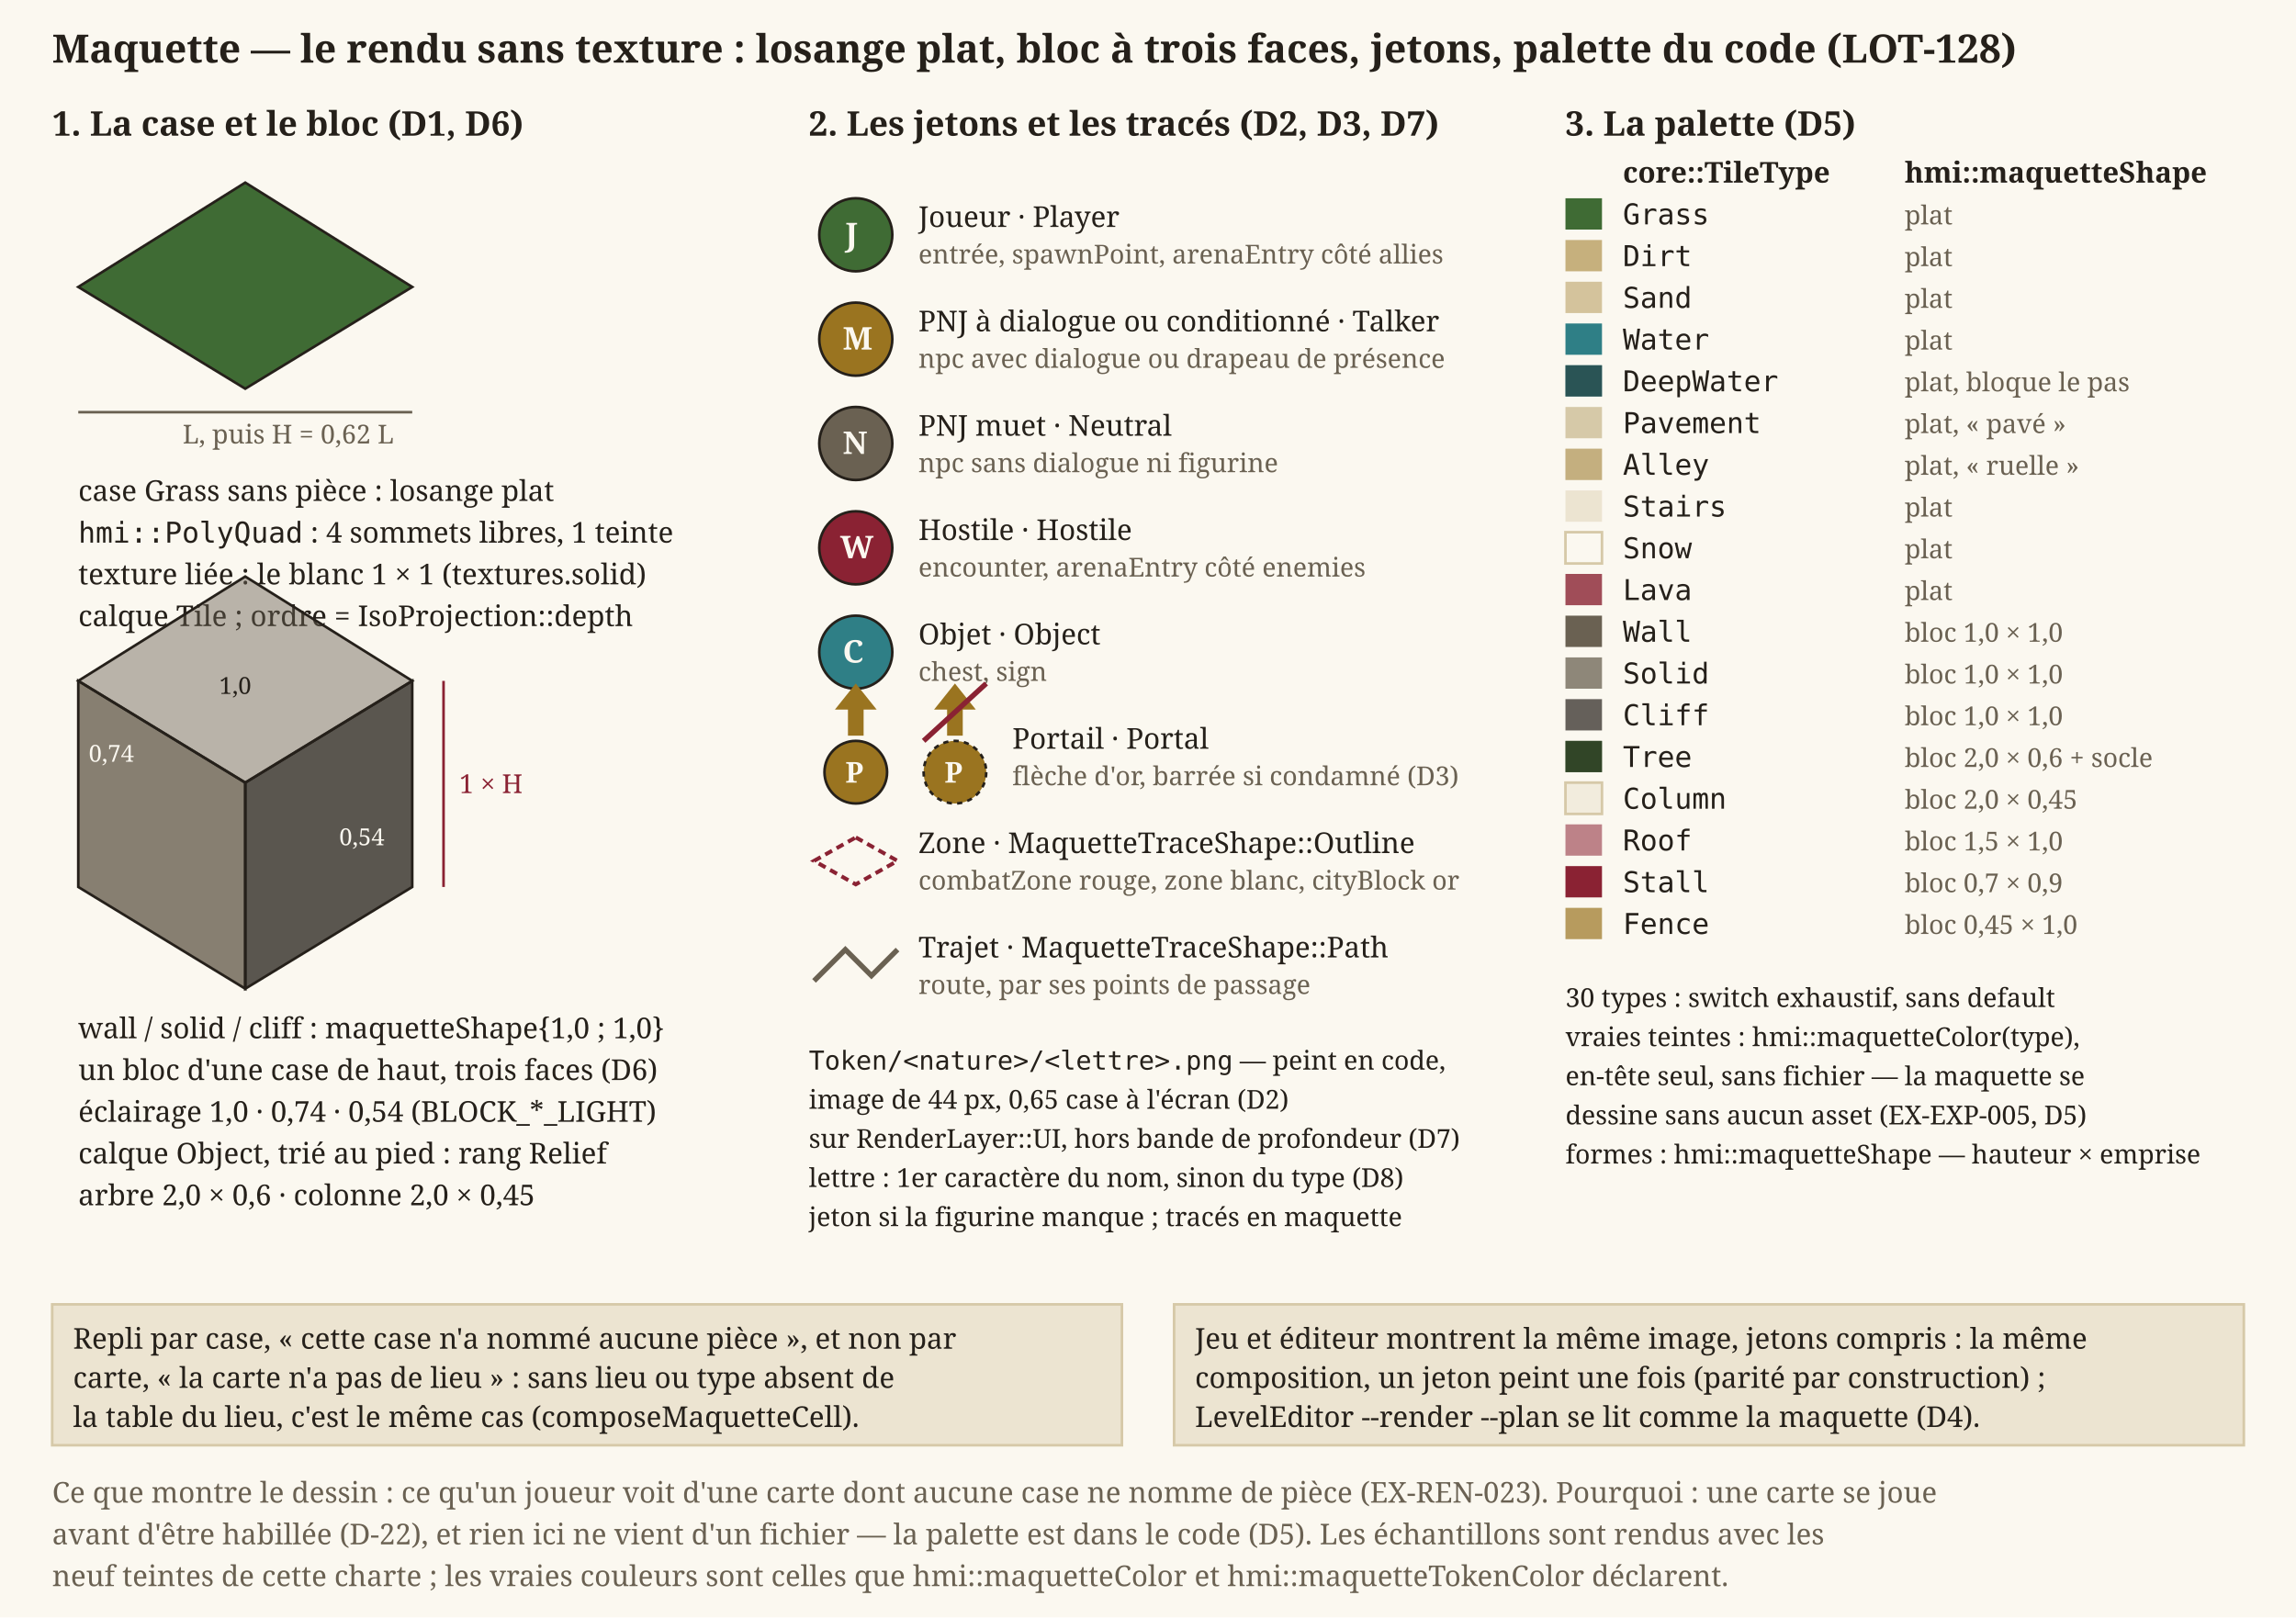
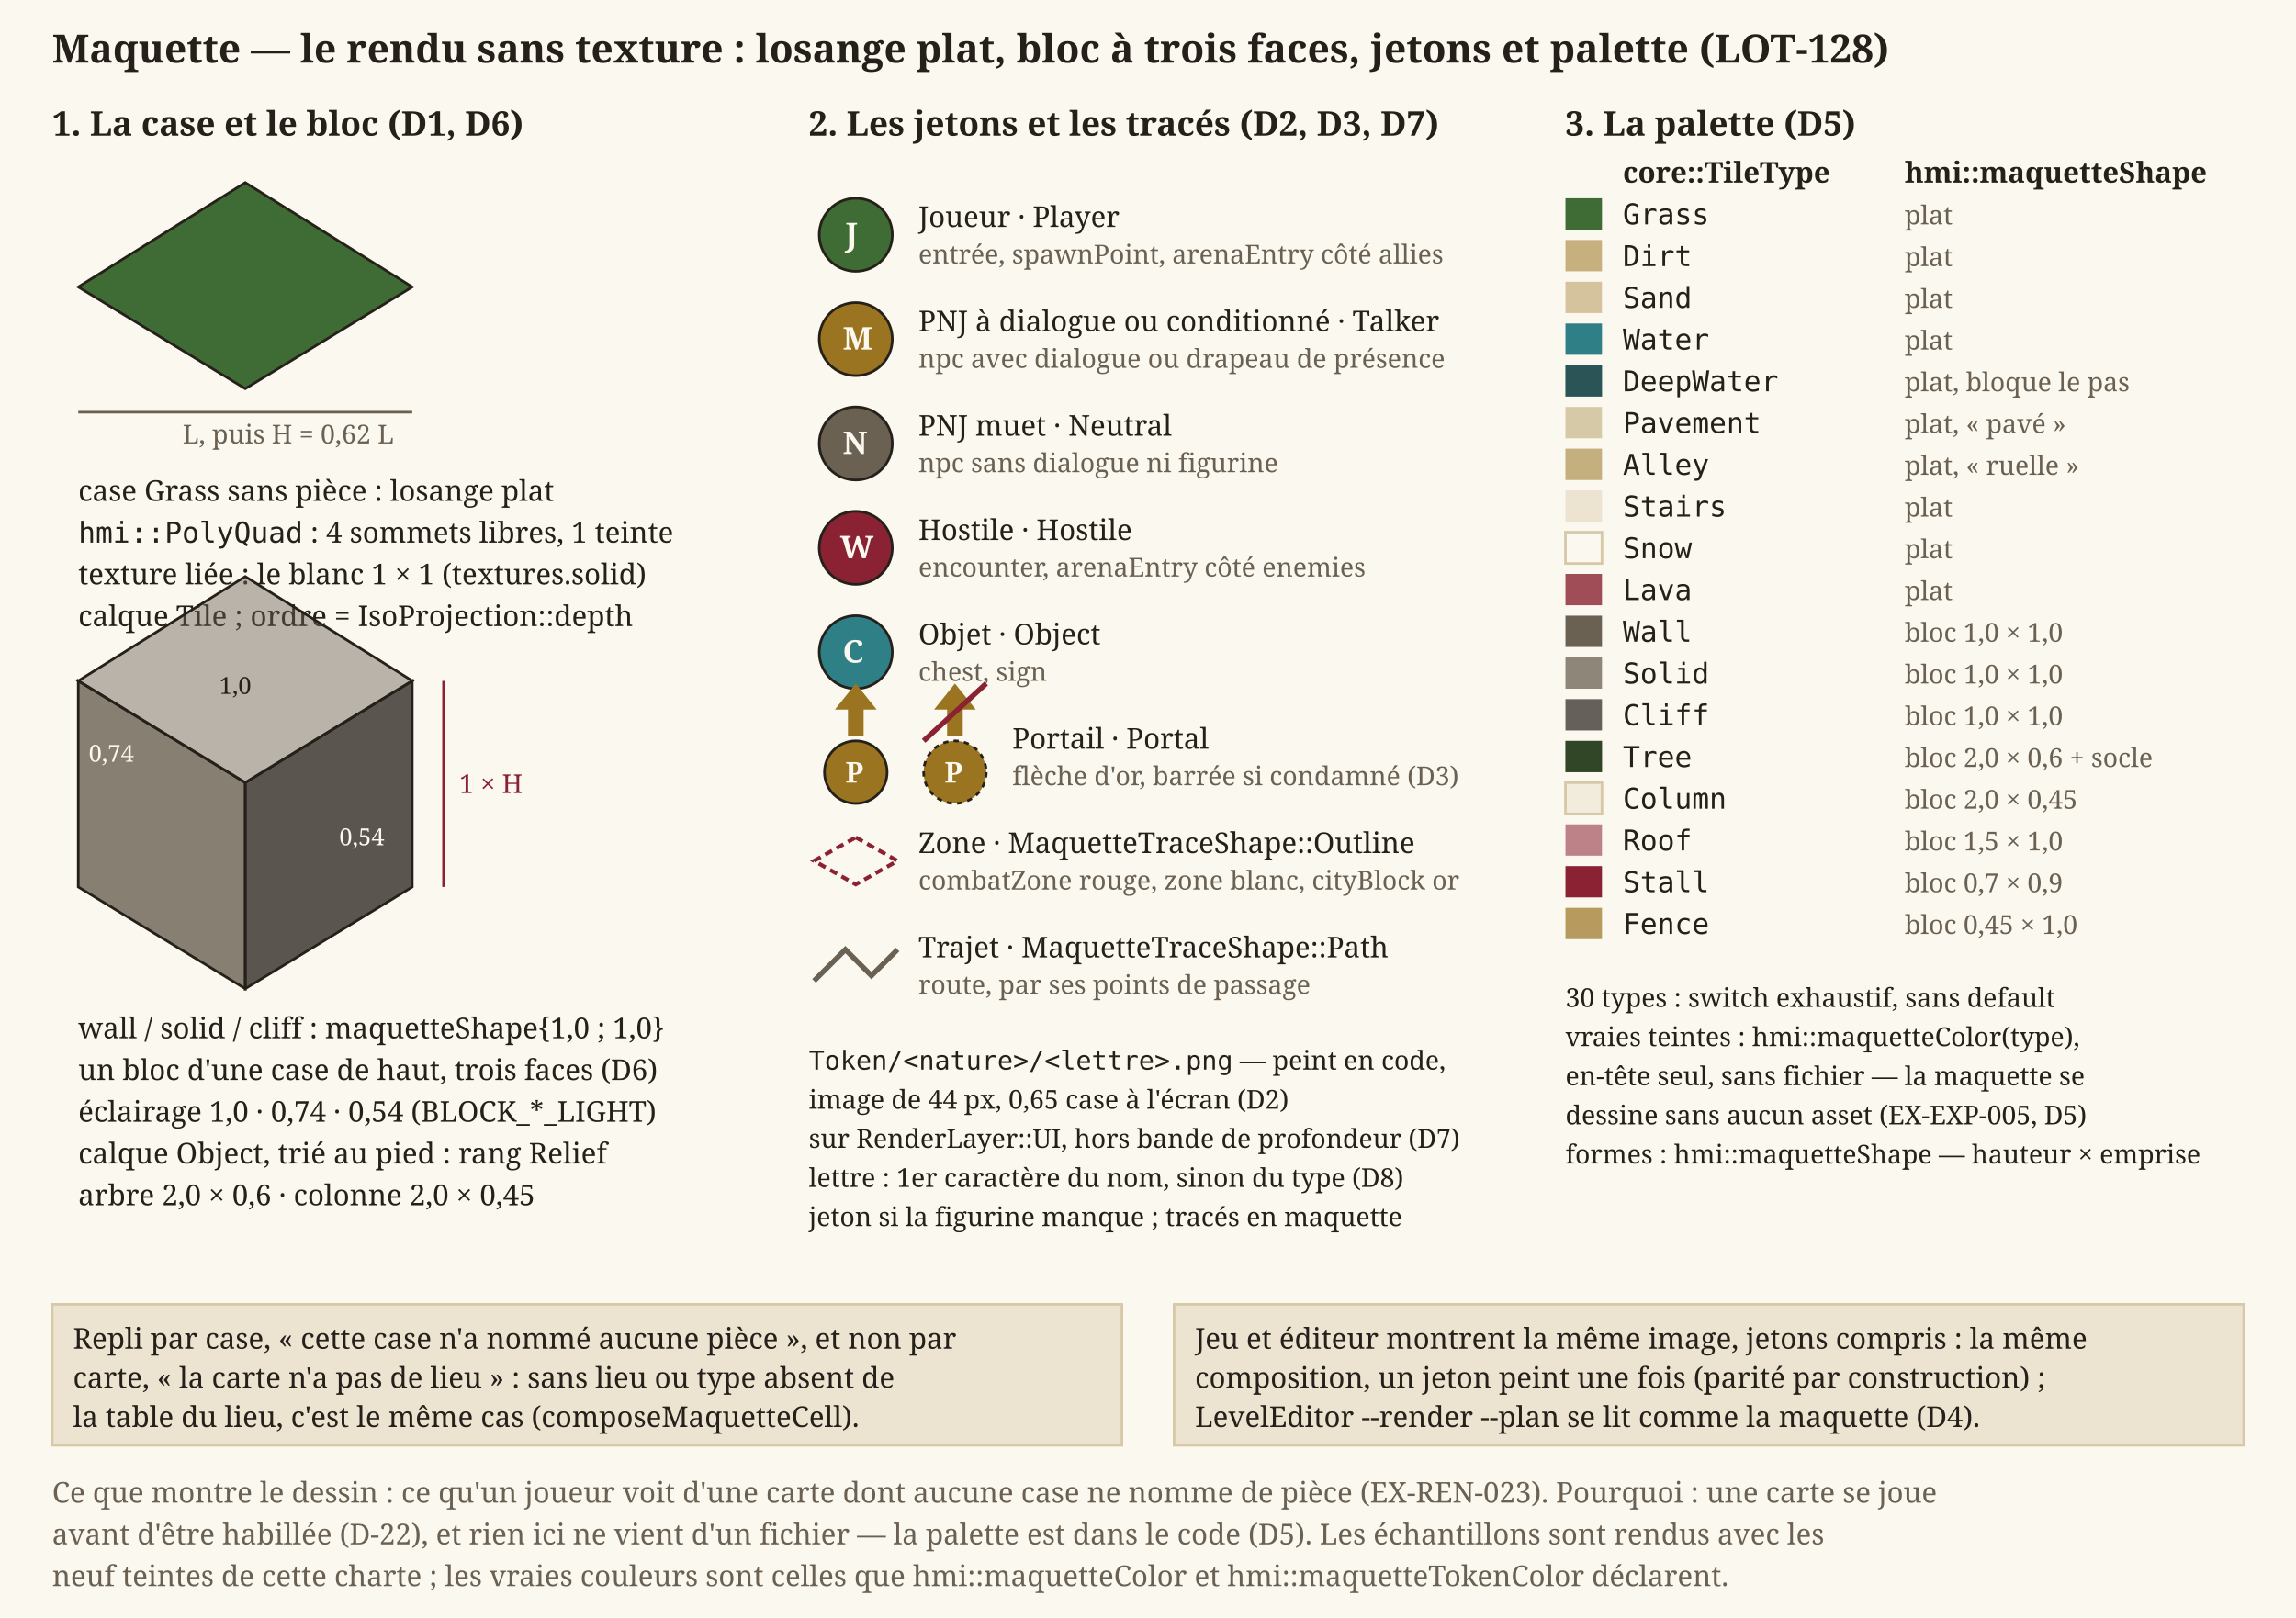
<svg xmlns="http://www.w3.org/2000/svg" viewBox="0 0 880 620" font-family="Georgia, serif" font-size="13">
  <rect width="880" height="620" fill="#fbf8f0" />
-   <text x="20" y="24" font-size="15" font-weight="600" fill="#25201a">Maquette — le rendu sans texture : losange plat, bloc à trois faces, jetons, palette du code (LOT-128)</text>
+   <text x="20" y="24" font-size="15" font-weight="600" fill="#25201a">Maquette — le rendu sans texture : losange plat, bloc à trois faces, jetons et palette (LOT-128)</text>
  <text x="20" y="52" font-weight="600" fill="#25201a">1. La case et le bloc (D1, D6)</text>
  <text x="310" y="52" font-weight="600" fill="#25201a">2. Les jetons et les tracés (D2, D3, D7)</text>
  <text x="600" y="52" font-weight="600" fill="#25201a">3. La palette (D5)</text>
  <g transform="translate(30,70)">
    <path d="M64,0 L128,40 L64,79 L0,40 z" fill="#3f6b34" stroke="#25201a" />
    <path d="M0,88 L128,88" stroke="#6a6152" />
    <text x="40" y="100" font-size="10" fill="#6a6152">L, puis H = 0,62 L</text>
    <g font-size="11" fill="#25201a">
      <text x="0" y="122">case Grass sans pièce : losange plat</text>
      <text x="0" y="138">
        <tspan font-family="Consolas, monospace">hmi::PolyQuad</tspan> : 4 sommets libres, 1 teinte</text>
      <text x="0" y="154">texture liée : le blanc 1 × 1 (textures.solid)</text>
      <text x="0" y="170">calque Tile ; ordre = IsoProjection::depth</text>
    </g>
  </g>
  <g transform="translate(30,300)">
    <path d="M0,40 L64,79 L64,0 L0,-39 z" fill="#6a6152" fill-opacity="0.8" stroke="#25201a" />
    <path d="M64,79 L128,40 L128,-39 L64,0 z" fill="#25201a" fill-opacity="0.75" stroke="#25201a" />
    <path d="M64,-79 L128,-39 L64,0 L0,-39 z" fill="#6a6152" fill-opacity="0.45" stroke="#25201a" />
    <path d="M140,-39 L140,40" stroke="#8a2233" />
    <text x="146" y="4" font-size="10" fill="#8a2233">1 × H</text>
    <text x="4" y="-8" font-size="9" fill="#fbf8f0">0,74</text>
    <text x="100" y="24" font-size="9" fill="#fbf8f0">0,54</text>
    <text x="54" y="-34" font-size="9" fill="#25201a">1,0</text>
    <g font-size="11" fill="#25201a">
      <text x="0" y="98">wall / solid / cliff : maquetteShape{1,0 ; 1,0}</text>
      <text x="0" y="114">un bloc d'une case de haut, trois faces (D6)</text>
      <text x="0" y="130">éclairage 1,0 · 0,74 · 0,54 (BLOCK_*_LIGHT)</text>
      <text x="0" y="146">calque Object, trié au pied : rang Relief</text>
      <text x="0" y="162">arbre 2,0 × 0,6 · colonne 2,0 × 0,45</text>
    </g>
  </g>
  <g transform="translate(310,70)">
    <g font-size="11" fill="#25201a">
      <circle cx="18" cy="20" r="14" fill="#3f6b34" stroke="#25201a" />
      <text x="14" y="24" font-size="12" font-weight="600" fill="#fbf8f0">J</text>
      <text x="42" y="17">Joueur · Player</text>
      <text x="42" y="31" font-size="10" fill="#6a6152">entrée, spawnPoint, arenaEntry côté allies</text>
      <circle cx="18" cy="60" r="14" fill="#9a7420" stroke="#25201a" />
      <text x="13" y="64" font-size="12" font-weight="600" fill="#fbf8f0">M</text>
      <text x="42" y="57">PNJ à dialogue ou conditionné · Talker</text>
      <text x="42" y="71" font-size="10" fill="#6a6152">npc avec dialogue ou drapeau de présence</text>
      <circle cx="18" cy="100" r="14" fill="#6a6152" stroke="#25201a" />
      <text x="13" y="104" font-size="12" font-weight="600" fill="#fbf8f0">N</text>
      <text x="42" y="97">PNJ muet · Neutral</text>
      <text x="42" y="111" font-size="10" fill="#6a6152">npc sans dialogue ni figurine</text>
      <circle cx="18" cy="140" r="14" fill="#8a2233" stroke="#25201a" />
      <text x="12" y="144" font-size="12" font-weight="600" fill="#fbf8f0">W</text>
      <text x="42" y="137">Hostile · Hostile</text>
      <text x="42" y="151" font-size="10" fill="#6a6152">encounter, arenaEntry côté enemies</text>
      <circle cx="18" cy="180" r="14" fill="#2f7f86" stroke="#25201a" />
      <text x="13" y="184" font-size="12" font-weight="600" fill="#fbf8f0">C</text>
      <text x="42" y="177">Objet · Object</text>
      <text x="42" y="191" font-size="10" fill="#6a6152">chest, sign</text>
      <circle cx="18" cy="226" r="12" fill="#9a7420" stroke="#25201a" />
      <text x="14" y="230" font-size="11" font-weight="600" fill="#fbf8f0">P</text>
      <rect x="15" y="200" width="6" height="12" fill="#9a7420" />
      <path d="M18,192 L26,202 L10,202 z" fill="#9a7420" />
      <circle cx="56" cy="226" r="12" fill="#9a7420" stroke="#25201a" stroke-dasharray="2 2" />
      <text x="52" y="230" font-size="11" font-weight="600" fill="#fbf8f0">P</text>
      <rect x="53" y="200" width="6" height="12" fill="#9a7420" />
      <path d="M56,192 L64,202 L48,202 z" fill="#9a7420" />
      <path d="M44,214 L68,192" stroke="#8a2233" stroke-width="2" />
      <text x="78" y="217">Portail · Portal</text>
      <text x="78" y="231" font-size="10" fill="#6a6152">flèche d'or, barrée si condamné (D3)</text>
      <path d="M18,251 L34,260 L18,269 L2,260 z" fill="none" stroke="#8a2233" stroke-width="1.5" stroke-dasharray="3 2" />
      <text x="42" y="257">Zone · MaquetteTraceShape::Outline</text>
      <text x="42" y="271" font-size="10" fill="#6a6152">combatZone rouge, zone blanc, cityBlock or</text>
      <path d="M2,306 L14,294 L24,304 L34,294" fill="none" stroke="#6a6152" stroke-width="2" />
      <text x="42" y="297">Trajet · MaquetteTraceShape::Path</text>
      <text x="42" y="311" font-size="10" fill="#6a6152">route, par ses points de passage</text>
    </g>
    <g font-size="10" fill="#25201a">
      <text x="0" y="340">
        <tspan font-family="Consolas, monospace">Token/&lt;nature&gt;/&lt;lettre&gt;.png</tspan> — peint en code,</text>
      <text x="0" y="355">image de 44 px, 0,65 case à l'écran (D2)</text>
      <text x="0" y="370">sur RenderLayer::UI, hors bande de profondeur (D7)</text>
      <text x="0" y="385">lettre : 1er caractère du nom, sinon du type (D8)</text>
      <text x="0" y="400">jeton si la figurine manque ; tracés en maquette</text>
    </g>
  </g>
  <g transform="translate(600,70)">
    <text x="22" y="0" font-size="11" font-weight="600" fill="#25201a">core::TileType</text>
    <text x="130" y="0" font-size="11" font-weight="600" fill="#25201a">hmi::maquetteShape</text>
    <g font-family="Consolas, monospace" font-size="11" fill="#25201a">
      <rect x="0" y="6" width="14" height="12" fill="#3f6b34" />
      <text x="22" y="16">Grass</text>
      <rect x="0" y="22" width="14" height="12" fill="#9a7420" fill-opacity="0.55" />
      <text x="22" y="32">Dirt</text>
      <rect x="0" y="38" width="14" height="12" fill="#9a7420" fill-opacity="0.4" />
      <text x="22" y="48">Sand</text>
      <rect x="0" y="54" width="14" height="12" fill="#2f7f86" />
      <text x="22" y="64">Water</text>
      <rect x="0" y="70" width="14" height="12" fill="#2f7f86" />
      <rect x="0" y="70" width="14" height="12" fill="#25201a" fill-opacity="0.45" />
      <text x="22" y="80">DeepWater</text>
      <rect x="0" y="86" width="14" height="12" fill="#d6c9a8" />
      <text x="22" y="96">Pavement</text>
      <rect x="0" y="102" width="14" height="12" fill="#d6c9a8" />
      <rect x="0" y="102" width="14" height="12" fill="#9a7420" fill-opacity="0.3" />
      <text x="22" y="112">Alley</text>
      <rect x="0" y="118" width="14" height="12" fill="#ece4d1" />
      <text x="22" y="128">Stairs</text>
      <rect x="0" y="134" width="14" height="12" fill="#fbf8f0" stroke="#d6c9a8" />
      <text x="22" y="144">Snow</text>
      <rect x="0" y="150" width="14" height="12" fill="#8a2233" fill-opacity="0.8" />
      <text x="22" y="160">Lava</text>
      <rect x="0" y="166" width="14" height="12" fill="#6a6152" />
      <text x="22" y="176">Wall</text>
      <rect x="0" y="182" width="14" height="12" fill="#6a6152" fill-opacity="0.75" />
      <text x="22" y="192">Solid</text>
      <rect x="0" y="198" width="14" height="12" fill="#25201a" fill-opacity="0.7" />
      <text x="22" y="208">Cliff</text>
      <rect x="0" y="214" width="14" height="12" fill="#3f6b34" />
      <rect x="0" y="214" width="14" height="12" fill="#25201a" fill-opacity="0.5" />
      <text x="22" y="224">Tree</text>
      <rect x="0" y="230" width="14" height="12" fill="#ece4d1" fill-opacity="0.6" stroke="#d6c9a8" />
      <text x="22" y="240">Column</text>
      <rect x="0" y="246" width="14" height="12" fill="#8a2233" fill-opacity="0.55" />
      <text x="22" y="256">Roof</text>
      <rect x="0" y="262" width="14" height="12" fill="#8a2233" />
      <text x="22" y="272">Stall</text>
      <rect x="0" y="278" width="14" height="12" fill="#9a7420" fill-opacity="0.7" />
      <text x="22" y="288">Fence</text>
    </g>
    <g font-size="10" fill="#6a6152">
      <text x="130" y="16">plat</text>
      <text x="130" y="32">plat</text>
      <text x="130" y="48">plat</text>
      <text x="130" y="64">plat</text>
      <text x="130" y="80">plat, bloque le pas</text>
      <text x="130" y="96">plat, « pavé »</text>
      <text x="130" y="112">plat, « ruelle »</text>
      <text x="130" y="128">plat</text>
      <text x="130" y="144">plat</text>
      <text x="130" y="160">plat</text>
      <text x="130" y="176">bloc 1,0 × 1,0</text>
      <text x="130" y="192">bloc 1,0 × 1,0</text>
      <text x="130" y="208">bloc 1,0 × 1,0</text>
      <text x="130" y="224">bloc 2,0 × 0,6 + socle</text>
      <text x="130" y="240">bloc 2,0 × 0,45</text>
      <text x="130" y="256">bloc 1,5 × 1,0</text>
      <text x="130" y="272">bloc 0,7 × 0,9</text>
      <text x="130" y="288">bloc 0,45 × 1,0</text>
    </g>
    <g font-size="10" fill="#25201a">
      <text x="0" y="316">30 types : switch exhaustif, sans default</text>
      <text x="0" y="331">vraies teintes : hmi::maquetteColor(type),</text>
      <text x="0" y="346">en-tête seul, sans fichier — la maquette se</text>
      <text x="0" y="361">dessine sans aucun asset (EX-EXP-005, D5)</text>
      <text x="0" y="376">formes : hmi::maquetteShape — hauteur × emprise</text>
    </g>
  </g>
  <rect x="20" y="500" width="410" height="54" fill="#ece4d1" stroke="#d6c9a8" />
  <g font-size="11" fill="#25201a">
    <text x="28" y="517">Repli par case, « cette case n'a nommé aucune pièce », et non par</text>
    <text x="28" y="532">carte, « la carte n'a pas de lieu » : sans lieu ou type absent de</text>
    <text x="28" y="547">la table du lieu, c'est le même cas (composeMaquetteCell).</text>
  </g>
  <rect x="450" y="500" width="410" height="54" fill="#ece4d1" stroke="#d6c9a8" />
  <g font-size="11" fill="#25201a">
    <text x="458" y="517">Jeu et éditeur montrent la même image, jetons compris : la même</text>
    <text x="458" y="532">composition, un jeton peint une fois (parité par construction) ;</text>
    <text x="458" y="547">LevelEditor --render --plan se lit comme la maquette (D4).</text>
  </g>
  <g font-size="11" fill="#6a6152">
    <text x="20" y="576">Ce que montre le dessin : ce qu'un joueur voit d'une carte dont aucune case ne nomme de pièce (EX-REN-023). Pourquoi : une carte se joue</text>
    <text x="20" y="592">avant d'être habillée (D-22), et rien ici ne vient d'un fichier — la palette est dans le code (D5). Les échantillons sont rendus avec les</text>
    <text x="20" y="608">neuf teintes de cette charte ; les vraies couleurs sont celles que hmi::maquetteColor et hmi::maquetteTokenColor déclarent.</text>
  </g>
</svg>
